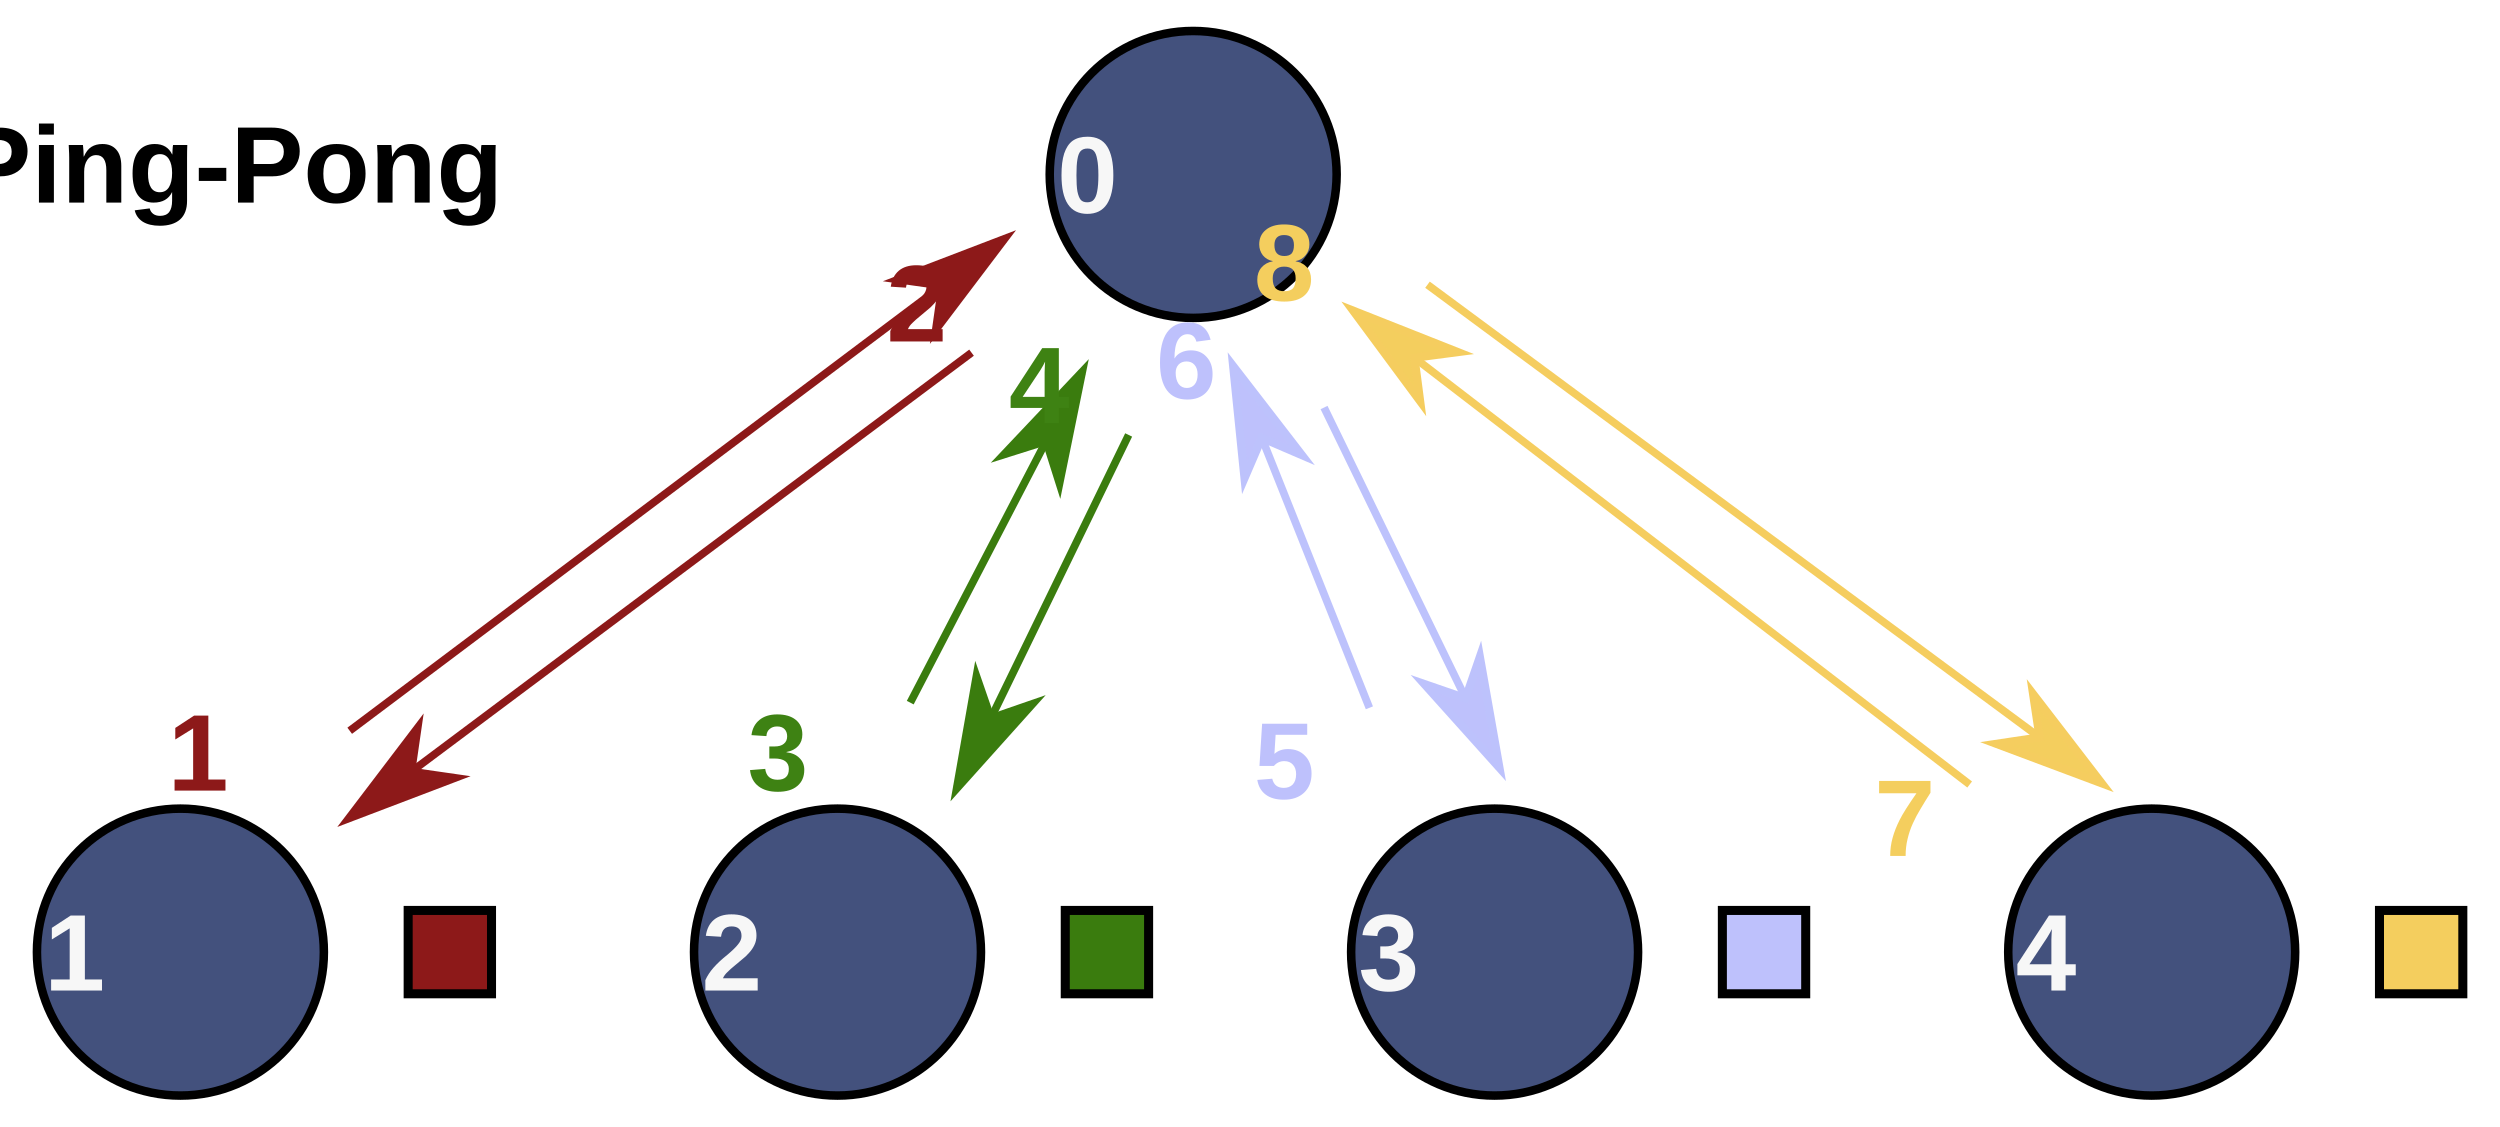
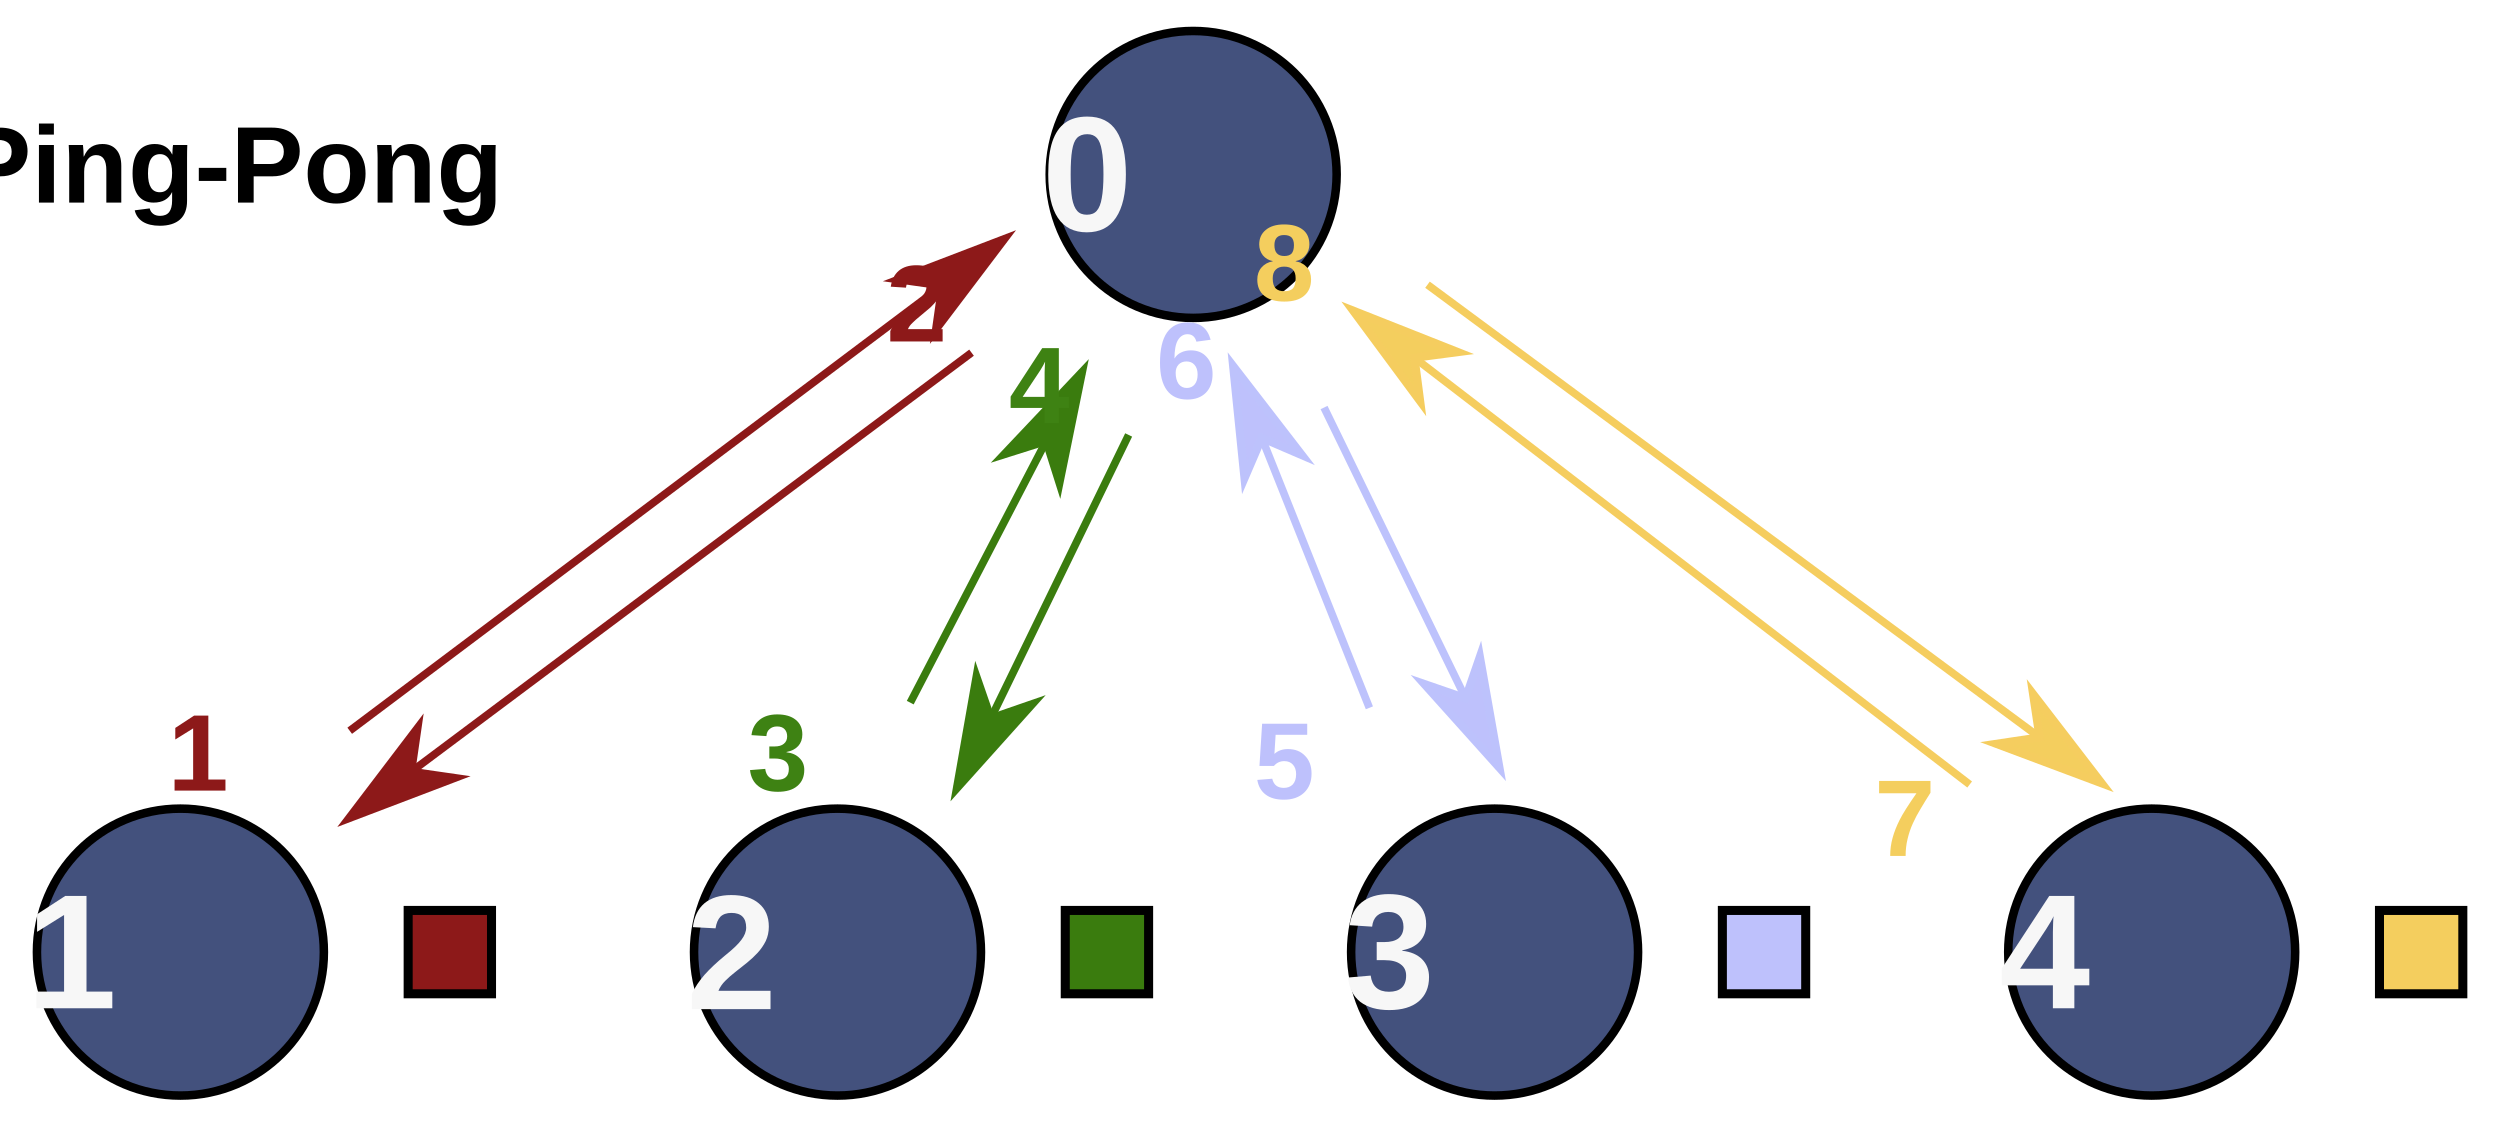
<svg xmlns="http://www.w3.org/2000/svg" xmlns:ns1="http://www.openswatchbook.org/uri/2009/osb" width="162mm" height="73mm" viewBox="0 0 162 73" version="1.1" id="svg8">
  <defs id="defs2">
    <marker style="overflow:visible" id="marker3677" refX="0" refY="0" orient="auto">
      <path transform="matrix(0.8,0,0,0.8,10,0)" style="fill:#f4ce5e;fill-opacity:1;fill-rule:evenodd;stroke:#f5cd5f;stroke-width:1pt;stroke-opacity:1" d="M 0,0 5,-5 -12.5,0 5,5 Z" id="path3675" />
    </marker>
    <marker orient="auto" refY="0" refX="0" id="marker3673" style="overflow:visible">
      <path id="path3671" d="M 0,0 5,-5 -12.5,0 5,5 Z" style="fill:#bec1fc;fill-opacity:1;fill-rule:evenodd;stroke:#bdc2fc;stroke-width:1pt;stroke-opacity:1" transform="matrix(0.8,0,0,0.8,10,0)" />
    </marker>
    <marker orient="auto" refY="0" refX="0" id="marker3669" style="overflow:visible">
      <path id="path3667" d="M 0,0 5,-5 -12.5,0 5,5 Z" style="fill:#f4ce5e;fill-opacity:1;fill-rule:evenodd;stroke:#f5cd5f;stroke-width:1pt;stroke-opacity:1" transform="matrix(0.8,0,0,0.8,10,0)" />
    </marker>
    <marker style="overflow:visible" id="marker3663" refX="0" refY="0" orient="auto">
      <path transform="matrix(0.8,0,0,0.8,10,0)" style="fill:#bec1fc;fill-opacity:1;fill-rule:evenodd;stroke:#bdc2fc;stroke-width:1pt;stroke-opacity:1" d="M 0,0 5,-5 -12.5,0 5,5 Z" id="path3661" />
    </marker>
    <marker orient="auto" refY="0" refX="0" id="marker3641" style="overflow:visible">
      <path id="path3639" d="M 0,0 5,-5 -12.5,0 5,5 Z" style="fill:#3a7c0e;fill-opacity:1;fill-rule:evenodd;stroke:#3a7c0e;stroke-width:1pt;stroke-opacity:1" transform="matrix(0.8,0,0,0.8,10,0)" />
    </marker>
    <marker style="overflow:visible" id="marker3631" refX="0" refY="0" orient="auto">
      <path transform="matrix(0.8,0,0,0.8,10,0)" style="fill:#8d1919;fill-opacity:1;fill-rule:evenodd;stroke:#8d1919;stroke-width:1pt;stroke-opacity:1" d="M 0,0 5,-5 -12.5,0 5,5 Z" id="path3629" />
    </marker>
    <marker style="overflow:visible" id="marker13223" refX="0" refY="0" orient="auto">
      <path transform="matrix(0.8,0,0,0.8,10,0)" style="fill:#f4ce5e;fill-opacity:1;fill-rule:evenodd;stroke:#f4ce5e;stroke-width:1pt;stroke-opacity:1" d="M 0,0 5,-5 -12.5,0 5,5 Z" id="path13221" />
    </marker>
    <marker style="overflow:visible" id="marker11427" refX="0" refY="0" orient="auto">
      <path transform="matrix(0.8,0,0,0.8,10,0)" style="fill:#3a7c0e;fill-opacity:1;fill-rule:evenodd;stroke:#3a7c0e;stroke-width:1pt;stroke-opacity:1" d="M 0,0 5,-5 -12.5,0 5,5 Z" id="path11425" />
    </marker>
    <marker style="overflow:visible" id="marker4589" refX="0" refY="0" orient="auto">
      <path transform="scale(-0.6)" d="M 8.719,4.034 -2.207,0.016 8.719,-4.002 c -1.745,2.372 -1.735,5.617 -6e-7,8.035 z" style="fill:#000000;fill-opacity:1;fill-rule:evenodd;stroke:#000000;stroke-width:0.625;stroke-linejoin:round;stroke-opacity:1" id="path4587" />
    </marker>
    <marker orient="auto" refY="0" refX="0" id="Arrow1Send" style="overflow:visible">
      <path id="path948" d="M 0,0 5,-5 -12.5,0 5,5 Z" style="fill:#000000;fill-opacity:1;fill-rule:evenodd;stroke:#000000;stroke-width:1pt;stroke-opacity:1" transform="matrix(-0.2,0,0,-0.2,-1.2,0)" />
    </marker>
    <marker orient="auto" refY="0" refX="0" id="TriangleOutS" style="overflow:visible">
      <path id="path1081" d="M 5.77,0 -2.88,5 V -5 Z" style="fill:#000000;fill-opacity:1;fill-rule:evenodd;stroke:#000000;stroke-width:1pt;stroke-opacity:1" transform="scale(0.2)" />
    </marker>
    <marker orient="auto" refY="0" refX="0" id="marker4029" style="overflow:visible">
      <path id="path4027" style="fill:#000000;fill-opacity:1;fill-rule:evenodd;stroke:#000000;stroke-width:0.625;stroke-linejoin:round;stroke-opacity:1" d="M 8.719,4.034 -2.207,0.016 8.719,-4.002 c -1.745,2.372 -1.735,5.617 -6e-7,8.035 z" transform="scale(-0.6)" />
    </marker>
    <marker orient="auto" refY="0" refX="0" id="marker3953" style="overflow:visible">
      <path id="path3951" d="M 0,0 5,-5 -12.5,0 5,5 Z" style="fill:#000000;fill-opacity:1;fill-rule:evenodd;stroke:#000000;stroke-width:1pt;stroke-opacity:1" transform="matrix(-0.4,0,0,-0.4,-4,0)" />
    </marker>
    <marker orient="auto" refY="0" refX="0" id="Arrow1Mend" style="overflow:visible">
      <path id="path942" d="M 0,0 5,-5 -12.5,0 5,5 Z" style="fill:#000000;fill-opacity:1;fill-rule:evenodd;stroke:#000000;stroke-width:1pt;stroke-opacity:1" transform="matrix(-0.4,0,0,-0.4,-4,0)" />
    </marker>
    <marker orient="auto" refY="0" refX="0" id="Arrow2Mend" style="overflow:visible">
      <path id="path960" style="fill:#000000;fill-opacity:1;fill-rule:evenodd;stroke:#000000;stroke-width:0.625;stroke-linejoin:round;stroke-opacity:1" d="M 8.719,4.034 -2.207,0.016 8.719,-4.002 c -1.745,2.372 -1.735,5.617 -6e-7,8.035 z" transform="scale(-0.6)" />
    </marker>
    <marker style="overflow:visible" id="marker3275" refX="0" refY="0" orient="auto">
      <path transform="matrix(-1.1,0,0,-1.1,-1.1,0)" d="M 8.719,4.034 -2.207,0.016 8.719,-4.002 c -1.745,2.372 -1.735,5.617 -6e-7,8.035 z" style="fill:#000000;fill-opacity:1;fill-rule:evenodd;stroke:#000000;stroke-width:0.625;stroke-linejoin:round;stroke-opacity:1" id="path3273" />
    </marker>
    <marker orient="auto" refY="0" refX="0" id="marker1671" style="overflow:visible">
      <path id="path1669" d="M 0,0 5,-5 -12.5,0 5,5 Z" style="fill:#000000;fill-opacity:1;fill-rule:evenodd;stroke:#000000;stroke-width:1pt;stroke-opacity:1" transform="matrix(-0.8,0,0,-0.8,-10,0)" />
    </marker>
    <marker orient="auto" refY="0" refX="0" id="Arrow1Lstart" style="overflow:visible">
      <path id="path933" d="M 0,0 5,-5 -12.5,0 5,5 Z" style="fill:#000000;fill-opacity:1;fill-rule:evenodd;stroke:#000000;stroke-width:1pt;stroke-opacity:1" transform="matrix(0.8,0,0,0.8,10,0)" />
    </marker>
    <marker orient="auto" refY="0" refX="0" id="marker1273" style="overflow:visible">
      <path id="path1271" d="M 0,0 5,-5 -12.5,0 5,5 Z" style="fill:#000000;fill-opacity:1;fill-rule:evenodd;stroke:#000000;stroke-width:1pt;stroke-opacity:1" transform="matrix(-0.8,0,0,-0.8,-10,0)" />
    </marker>
    <marker orient="auto" refY="0" refX="0" id="TriangleInL" style="overflow:visible">
      <path id="path1066" d="M 5.77,0 -2.88,5 V -5 Z" style="fill:#000000;fill-opacity:1;fill-rule:evenodd;stroke:#000000;stroke-width:1pt;stroke-opacity:1" transform="scale(-0.8)" />
    </marker>
    <marker orient="auto" refY="0" refX="0" id="Arrow1Lend" style="overflow:visible">
      <path id="path936" d="M 0,0 5,-5 -12.5,0 5,5 Z" style="fill:#000000;fill-opacity:1;fill-rule:evenodd;stroke:#000000;stroke-width:1pt;stroke-opacity:1" transform="matrix(-0.8,0,0,-0.8,-10,0)" />
    </marker>
    <marker style="overflow:visible" id="marker6441" refX="0" refY="0" orient="auto">
      <path transform="matrix(0.8,0,0,0.8,10,0)" style="fill:#000000;fill-opacity:1;fill-rule:evenodd;stroke:#000000;stroke-width:1pt;stroke-opacity:1" d="M 0,0 5,-5 -12.5,0 5,5 Z" id="path6439" />
    </marker>
    <marker style="overflow:visible" id="marker5866" refX="0" refY="0" orient="auto">
      <path transform="scale(0.4)" style="fill:#000000;fill-opacity:1;fill-rule:evenodd;stroke:#000000;stroke-width:1pt;stroke-opacity:1" d="M 5.77,0 -2.88,5 V -5 Z" id="path5864" />
    </marker>
    <marker style="overflow:visible" id="marker5862" refX="0" refY="0" orient="auto">
      <path transform="scale(0.4)" style="fill:#000000;fill-opacity:1;fill-rule:evenodd;stroke:#000000;stroke-width:1pt;stroke-opacity:1" d="M 5.77,0 -2.88,5 V -5 Z" id="path5860" />
    </marker>
    <marker style="overflow:visible" id="marker5858" refX="0" refY="0" orient="auto">
      <path transform="scale(0.4)" style="fill:#000000;fill-opacity:1;fill-rule:evenodd;stroke:#000000;stroke-width:1pt;stroke-opacity:1" d="M 5.77,0 -2.88,5 V -5 Z" id="path5856" />
    </marker>
    <marker style="overflow:visible" id="TriangleOutL" refX="0" refY="0" orient="auto">
      <path transform="scale(0.8)" style="fill:#000000;fill-opacity:1;fill-rule:evenodd;stroke:#000000;stroke-width:1pt;stroke-opacity:1" d="M 5.77,0 -2.88,5 V -5 Z" id="path3096" />
    </marker>
    <marker style="overflow:visible" id="TriangleOutM" refX="0" refY="0" orient="auto">
      <path transform="scale(0.4)" style="fill:#000000;fill-opacity:1;fill-rule:evenodd;stroke:#000000;stroke-width:1pt;stroke-opacity:1" d="M 5.77,0 -2.88,5 V -5 Z" id="path3099" />
    </marker>
    <marker style="overflow:visible" id="marker5850" refX="0" refY="0" orient="auto">
      <path transform="matrix(-0.8,0,0,-0.8,-10,0)" style="fill:#000000;fill-opacity:1;fill-rule:evenodd;stroke:#000000;stroke-width:1pt;stroke-opacity:1" d="M 0,0 5,-5 -12.5,0 5,5 Z" id="path5848" />
    </marker>
    <linearGradient ns1:paint="solid" id="linearGradient9526">
      <stop id="stop9524" offset="0" style="stop-color:#ffffff;stop-opacity:1;" />
    </linearGradient>
    <marker orient="auto" refY="0" refX="0" id="marker8080" style="overflow:visible">
      <path id="path8078" d="M 5.77,0 -2.88,5 V -5 Z" style="fill:#000000;fill-opacity:1;fill-rule:evenodd;stroke:#000000;stroke-width:1pt;stroke-opacity:1" transform="scale(0.8)" />
    </marker>
    <marker orient="auto" refY="0" refX="0" id="marker7624" style="overflow:visible">
      <path id="path7622" d="M 5.77,0 -2.88,5 V -5 Z" style="fill:#000000;fill-opacity:1;fill-rule:evenodd;stroke:#000000;stroke-width:1pt;stroke-opacity:1" transform="scale(0.8)" />
    </marker>
    <marker style="overflow:visible" id="Arrow2Lend" refX="0" refY="0" orient="auto">
      <path transform="matrix(-1.1,0,0,-1.1,-1.1,0)" d="M 8.719,4.034 -2.207,0.016 8.719,-4.002 c -1.745,2.372 -1.735,5.617 -6e-7,8.035 z" style="fill:#000000;fill-opacity:1;fill-rule:evenodd;stroke:#000000;stroke-width:0.625;stroke-linejoin:round;stroke-opacity:1" id="path5519" />
    </marker>
    <marker style="overflow:visible" id="Arrow1Lstart-9" refX="0" refY="0" orient="auto">
      <path transform="matrix(0.8,0,0,0.8,10,0)" style="fill:#000000;fill-opacity:1;fill-rule:evenodd;stroke:#000000;stroke-width:1pt;stroke-opacity:1" d="M 0,0 5,-5 -12.5,0 5,5 Z" id="path5498" />
    </marker>
    <marker style="overflow:visible" id="Arrow1Lend-0" refX="0" refY="0" orient="auto">
      <path transform="matrix(-0.8,0,0,-0.8,-10,0)" style="fill:#000000;fill-opacity:1;fill-rule:evenodd;stroke:#000000;stroke-width:1pt;stroke-opacity:1" d="M 0,0 5,-5 -12.5,0 5,5 Z" id="path5501" />
    </marker>
    <linearGradient ns1:paint="solid" id="linearGradient4715">
      <stop id="stop4713" offset="0" style="stop-color:#000000;stop-opacity:1;" />
    </linearGradient>
    <marker orient="auto" refY="0" refX="0" id="marker3397" style="overflow:visible">
      <path id="path3395" d="M 0,0 5,-5 -12.5,0 5,5 Z" style="fill:#000000;fill-opacity:1;fill-rule:evenodd;stroke:#000000;stroke-width:1pt;stroke-opacity:1" transform="matrix(0.8,0,0,0.8,10,0)" />
    </marker>
    <marker style="overflow:visible" id="marker3393" refX="0" refY="0" orient="auto">
      <path transform="matrix(0.8,0,0,0.8,10,0)" style="fill:#000000;fill-opacity:1;fill-rule:evenodd;stroke:#000000;stroke-width:1pt;stroke-opacity:1" d="M 0,0 5,-5 -12.5,0 5,5 Z" id="path3391" />
    </marker>
    <marker orient="auto" refY="0" refX="0" id="marker3217" style="overflow:visible">
      <path id="path2954" d="M 0,0 5,-5 -12.5,0 5,5 Z" style="fill:#8d1919;fill-opacity:1;fill-rule:evenodd;stroke:#8d1919;stroke-width:1pt;stroke-opacity:1" transform="matrix(0.8,0,0,0.8,10,0)" />
    </marker>
    <marker style="overflow:visible" id="marker8080-7" refX="0" refY="0" orient="auto">
      <path transform="scale(0.8)" style="fill:#000000;fill-opacity:1;fill-rule:evenodd;stroke:#000000;stroke-width:1pt;stroke-opacity:1" d="M 5.77,0 -2.88,5 V -5 Z" id="path8078-7" />
    </marker>
    <marker style="overflow:visible" id="marker7624-2" refX="0" refY="0" orient="auto">
      <path transform="scale(0.8)" style="fill:#000000;fill-opacity:1;fill-rule:evenodd;stroke:#000000;stroke-width:1pt;stroke-opacity:1" d="M 5.77,0 -2.88,5 V -5 Z" id="path7622-0" />
    </marker>
    <marker orient="auto" refY="0" refX="0" id="Arrow2Lend-9" style="overflow:visible">
      <path id="path5519-0" style="fill:#000000;fill-opacity:1;fill-rule:evenodd;stroke:#000000;stroke-width:0.625;stroke-linejoin:round;stroke-opacity:1" d="M 8.719,4.034 -2.207,0.016 8.719,-4.002 c -1.745,2.372 -1.735,5.617 -6e-7,8.035 z" transform="matrix(-1.1,0,0,-1.1,-1.1,0)" />
    </marker>
    <marker orient="auto" refY="0" refX="0" id="Arrow1Lstart-7" style="overflow:visible">
      <path id="path5498-1" d="M 0,0 5,-5 -12.5,0 5,5 Z" style="fill:#000000;fill-opacity:1;fill-rule:evenodd;stroke:#000000;stroke-width:1pt;stroke-opacity:1" transform="matrix(0.8,0,0,0.8,10,0)" />
    </marker>
    <marker orient="auto" refY="0" refX="0" id="Arrow1Lend-6" style="overflow:visible">
      <path id="path5501-0" d="M 0,0 5,-5 -12.5,0 5,5 Z" style="fill:#000000;fill-opacity:1;fill-rule:evenodd;stroke:#000000;stroke-width:1pt;stroke-opacity:1" transform="matrix(-0.8,0,0,-0.8,-10,0)" />
    </marker>
  </defs>
  <g id="layer1" transform="translate(0,-224)">
    <circle style="opacity:1;fill:#43517d;fill-opacity:1;stroke:#000000;stroke-width:0.554;stroke-opacity:1" id="path94" cx="77.318" cy="235.304" r="9.297" />
    <circle r="9.297" cy="285.696" cx="11.69" id="circle102" style="opacity:1;fill:#43517d;fill-opacity:1;stroke:#000000;stroke-width:0.554;stroke-opacity:1" />
    <rect y="282.996" x="26.449" height="5.401" width="5.401" id="rect104" style="opacity:1;fill:#8d1919;fill-opacity:1;stroke:#000000;stroke-width:0.586;stroke-opacity:1" />
    <circle style="opacity:1;fill:#43517d;fill-opacity:1;stroke:#000000;stroke-width:0.554;stroke-opacity:1" id="circle108" cx="54.27" cy="285.696" r="9.297" />
    <rect style="opacity:1;fill:#3a7c0e;fill-opacity:1;stroke:#000000;stroke-width:0.586;stroke-opacity:1" id="rect110" width="5.401" height="5.401" x="69.029" y="282.996" />
    <circle r="9.297" cy="285.696" cx="96.85" id="circle114" style="opacity:1;fill:#43517d;fill-opacity:1;stroke:#000000;stroke-width:0.554;stroke-opacity:1" />
    <rect y="282.996" x="111.609" height="5.401" width="5.401" id="rect116" style="opacity:1;fill:#bec1fc;fill-opacity:1;stroke:#000000;stroke-width:0.586;stroke-opacity:1" />
    <circle style="opacity:1;fill:#43517d;fill-opacity:1;stroke:#000000;stroke-width:0.554;stroke-opacity:1" id="circle120" cx="139.43" cy="285.696" r="9.297" />
    <rect style="opacity:1;fill:#f4ce5e;fill-opacity:1;stroke:#000000;stroke-width:0.586;stroke-opacity:1" id="rect122" width="5.401" height="5.401" x="154.19" y="282.996" />
    <text id="text15760-4" y="237.131" x="21.833" style="font-style:normal;font-weight:normal;font-size:10.583px;line-height:1.25;font-family:sans-serif;letter-spacing:0px;word-spacing:0px;fill:#000000;fill-opacity:1;stroke:none;stroke-width:0.265" xml:space="preserve">
      <tspan id="tspan15758-4" style="font-style:normal;font-variant:normal;font-weight:bold;font-stretch:normal;font-size:7.056px;font-family:Arial;-inkscape-font-specification:'Arial, Bold';font-variant-ligatures:normal;font-variant-caps:normal;font-variant-numeric:normal;font-feature-settings:normal;text-align:center;writing-mode:lr-tb;text-anchor:middle;fill:#000000;fill-opacity:1;stroke-width:0.265" y="237.131" x="21.833">Ping-Pong</tspan>
    </text>
-     <text xml:space="preserve" style="font-style:normal;font-weight:normal;font-size:10.583px;line-height:1.25;font-family:sans-serif;letter-spacing:0px;word-spacing:0px;fill:#f7f7f7;fill-opacity:1;stroke:none;stroke-width:0.265" x="77.346" y="237.796" id="text13647">
-       <tspan x="77.346" y="237.796" style="font-style:normal;font-variant:normal;font-weight:bold;font-stretch:normal;font-size:7.056px;font-family:Arial;-inkscape-font-specification:'Arial, Bold';font-variant-ligatures:normal;font-variant-caps:normal;font-variant-numeric:normal;font-feature-settings:normal;text-align:center;writing-mode:lr-tb;text-anchor:middle;fill:#f7f7f7;fill-opacity:1;stroke-width:0.265" id="tspan13645">0</tspan>
+     <text xml:space="preserve" style="font-style:normal;font-weight:normal;font-size:10.583px;line-height:1.25;font-family:sans-serif;letter-spacing:0px;word-spacing:0px;fill:#f7f7f7;fill-opacity:1;stroke:none;stroke-width:0.265" x="77.328" y="238.947" id="text13647">
+       <tspan x="77.328" y="238.947" style="font-style:normal;font-variant:normal;font-weight:bold;font-stretch:normal;font-size:10.583px;font-family:Arial;-inkscape-font-specification:'Arial, Bold';font-variant-ligatures:normal;font-variant-caps:normal;font-variant-numeric:normal;font-feature-settings:normal;text-align:center;writing-mode:lr-tb;text-anchor:middle;fill:#f7f7f7;fill-opacity:1;stroke-width:0.265" id="tspan13645">0</tspan>
    </text>
-     <text id="text13651" y="288.189" x="11.718" style="font-style:normal;font-weight:normal;font-size:10.583px;line-height:1.25;font-family:sans-serif;letter-spacing:0px;word-spacing:0px;fill:#f7f7f7;fill-opacity:1;stroke:none;stroke-width:0.265" xml:space="preserve">
-       <tspan id="tspan13649" style="font-style:normal;font-variant:normal;font-weight:bold;font-stretch:normal;font-size:7.056px;font-family:Arial;-inkscape-font-specification:'Arial, Bold';font-variant-ligatures:normal;font-variant-caps:normal;font-variant-numeric:normal;font-feature-settings:normal;text-align:center;writing-mode:lr-tb;text-anchor:middle;fill:#f7f7f7;fill-opacity:1;stroke-width:0.265" y="288.189" x="11.718">1</tspan>
+     <text id="text13651" y="289.337" x="11.507" style="font-style:normal;font-weight:normal;font-size:10.583px;line-height:1.25;font-family:sans-serif;letter-spacing:0px;word-spacing:0px;fill:#f7f7f7;fill-opacity:1;stroke:none;stroke-width:0.265" xml:space="preserve">
+       <tspan id="tspan13649" style="font-style:normal;font-variant:normal;font-weight:bold;font-stretch:normal;font-size:10.583px;font-family:Arial;-inkscape-font-specification:'Arial, Bold';font-variant-ligatures:normal;font-variant-caps:normal;font-variant-numeric:normal;font-feature-settings:normal;text-align:center;writing-mode:lr-tb;text-anchor:middle;fill:#f7f7f7;fill-opacity:1;stroke-width:0.265" y="289.337" x="11.507">1</tspan>
    </text>
-     <text xml:space="preserve" style="font-style:normal;font-weight:normal;font-size:10.583px;line-height:1.25;font-family:sans-serif;letter-spacing:0px;word-spacing:0px;fill:#f7f7f7;fill-opacity:1;stroke:none;stroke-width:0.265" x="54.298" y="288.189" id="text13655">
-       <tspan x="54.298" y="288.189" style="font-style:normal;font-variant:normal;font-weight:bold;font-stretch:normal;font-size:7.056px;font-family:Arial;-inkscape-font-specification:'Arial, Bold';font-variant-ligatures:normal;font-variant-caps:normal;font-variant-numeric:normal;font-feature-settings:normal;text-align:center;writing-mode:lr-tb;text-anchor:middle;fill:#f7f7f7;fill-opacity:1;stroke-width:0.265" id="tspan13653">2</tspan>
+     <text xml:space="preserve" style="font-style:normal;font-weight:normal;font-size:10.583px;line-height:1.25;font-family:sans-serif;letter-spacing:0px;word-spacing:0px;fill:#f7f7f7;fill-opacity:1;stroke:none;stroke-width:0.265" x="54.301" y="289.391" id="text13655">
+       <tspan x="54.301" y="289.391" style="font-style:normal;font-variant:normal;font-weight:bold;font-stretch:normal;font-size:10.583px;font-family:Arial;-inkscape-font-specification:'Arial, Bold';font-variant-ligatures:normal;font-variant-caps:normal;font-variant-numeric:normal;font-feature-settings:normal;text-align:center;writing-mode:lr-tb;text-anchor:middle;fill:#f7f7f7;fill-opacity:1;stroke-width:0.265" id="tspan13653">2</tspan>
    </text>
-     <text id="text13659" y="288.189" x="96.878" style="font-style:normal;font-weight:normal;font-size:10.583px;line-height:1.25;font-family:sans-serif;letter-spacing:0px;word-spacing:0px;fill:#f7f7f7;fill-opacity:1;stroke:none;stroke-width:0.265" xml:space="preserve">
-       <tspan id="tspan13657" style="font-style:normal;font-variant:normal;font-weight:bold;font-stretch:normal;font-size:7.056px;font-family:Arial;-inkscape-font-specification:'Arial, Bold';font-variant-ligatures:normal;font-variant-caps:normal;font-variant-numeric:normal;font-feature-settings:normal;text-align:center;writing-mode:lr-tb;text-anchor:middle;fill:#f7f7f7;fill-opacity:1;stroke-width:0.265" y="288.189" x="96.878">3</tspan>
+     <text id="text13659" y="289.332" x="96.923" style="font-style:normal;font-weight:normal;font-size:10.583px;line-height:1.25;font-family:sans-serif;letter-spacing:0px;word-spacing:0px;fill:#f7f7f7;fill-opacity:1;stroke:none;stroke-width:0.265" xml:space="preserve">
+       <tspan id="tspan13657" style="font-style:normal;font-variant:normal;font-weight:bold;font-stretch:normal;font-size:10.583px;font-family:Arial;-inkscape-font-specification:'Arial, Bold';font-variant-ligatures:normal;font-variant-caps:normal;font-variant-numeric:normal;font-feature-settings:normal;text-align:center;writing-mode:lr-tb;text-anchor:middle;fill:#f7f7f7;fill-opacity:1;stroke-width:0.265" y="289.332" x="96.923">3</tspan>
    </text>
-     <text xml:space="preserve" style="font-style:normal;font-weight:normal;font-size:10.583px;line-height:1.25;font-family:sans-serif;letter-spacing:0px;word-spacing:0px;fill:#f7f7f7;fill-opacity:1;stroke:none;stroke-width:0.265" x="139.458" y="288.189" id="text13663">
-       <tspan x="139.458" y="288.189" style="font-style:normal;font-variant:normal;font-weight:bold;font-stretch:normal;font-size:7.056px;font-family:Arial;-inkscape-font-specification:'Arial, Bold';font-variant-ligatures:normal;font-variant-caps:normal;font-variant-numeric:normal;font-feature-settings:normal;text-align:center;writing-mode:lr-tb;text-anchor:middle;fill:#f7f7f7;fill-opacity:1;stroke-width:0.265" id="tspan13661">4</tspan>
+     <text xml:space="preserve" style="font-style:normal;font-weight:normal;font-size:10.583px;line-height:1.25;font-family:sans-serif;letter-spacing:0px;word-spacing:0px;fill:#f7f7f7;fill-opacity:1;stroke:none;stroke-width:0.265" x="139.381" y="289.337" id="text13663">
+       <tspan x="139.381" y="289.337" style="font-style:normal;font-variant:normal;font-weight:bold;font-stretch:normal;font-size:10.583px;font-family:Arial;-inkscape-font-specification:'Arial, Bold';font-variant-ligatures:normal;font-variant-caps:normal;font-variant-numeric:normal;font-feature-settings:normal;text-align:center;writing-mode:lr-tb;text-anchor:middle;fill:#f7f7f7;fill-opacity:1;stroke-width:0.265" id="tspan13661">4</tspan>
    </text>
    <g id="g3635" transform="rotate(-3.622611,43.84781,258.2527)">
      <path id="path2952" d="M 21.492,275.627 63.638,248.083" style="fill:none;stroke:#8d1919;stroke-width:0.5;stroke-linecap:butt;stroke-linejoin:miter;stroke-miterlimit:4;stroke-dasharray:none;stroke-opacity:1;marker-start:url(#marker3217)" />
      <path style="fill:none;stroke:#8d1919;stroke-width:0.5;stroke-linecap:butt;stroke-linejoin:miter;stroke-miterlimit:4;stroke-dasharray:none;stroke-opacity:1;marker-start:url(#marker3631)" d="m 66.204,240.878 -44.328,29.11" id="path3627" />
    </g>
    <path id="path11423" d="m 62.016,275.053 11.121,-22.868" style="fill:none;stroke:#3a7c0e;stroke-width:0.5;stroke-linecap:butt;stroke-linejoin:miter;stroke-miterlimit:4;stroke-dasharray:none;stroke-opacity:1;marker-start:url(#marker11427)" />
    <path style="fill:none;stroke:#3a7c0e;stroke-width:0.5;stroke-linecap:butt;stroke-linejoin:miter;stroke-miterlimit:4;stroke-dasharray:none;stroke-opacity:1;marker-start:url(#marker3641)" d="M 70.105,248.133 58.984,269.531" id="path3637" />
    <path id="path3647" d="M 136.188,274.755 92.501,242.449" style="fill:#f4ce5e;stroke:#f5cd5f;stroke-width:0.5;stroke-linecap:butt;stroke-linejoin:miter;stroke-miterlimit:4;stroke-dasharray:none;stroke-opacity:1;marker-start:url(#marker3677)" />
    <path style="fill:#f4ce5e;stroke:#f5cd5f;stroke-width:0.5;stroke-linecap:butt;stroke-linejoin:miter;stroke-miterlimit:4;stroke-dasharray:none;stroke-opacity:1;marker-start:url(#marker3669)" d="m 87.689,244.134 39.945,30.702" id="path3649" />
    <path style="fill:#bec1fc;stroke:#bdc2fc;stroke-width:0.5;stroke-linecap:butt;stroke-linejoin:miter;stroke-miterlimit:4;stroke-dasharray:none;stroke-opacity:1;marker-start:url(#marker3673)" d="M 97.161,273.746 85.798,250.407" id="path3653" />
    <path id="path3655" d="m 79.912,247.73 8.824,22.136" style="fill:#bec1fc;stroke:#bdc2fc;stroke-width:0.5;stroke-linecap:butt;stroke-linejoin:miter;stroke-miterlimit:4;stroke-dasharray:none;stroke-opacity:1;marker-start:url(#marker3663)" />
    <text xml:space="preserve" style="font-style:normal;font-weight:normal;font-size:10.583px;line-height:1.25;font-family:sans-serif;letter-spacing:0px;word-spacing:0px;fill:#8d1919;fill-opacity:1;stroke:none;stroke-width:0.265" x="19.716" y="275.231" id="text3683">
      <tspan x="19.716" y="275.231" style="font-style:normal;font-variant:normal;font-weight:bold;font-stretch:normal;font-size:7.056px;font-family:Arial;-inkscape-font-specification:'Arial, Bold';font-variant-ligatures:normal;font-variant-caps:normal;font-variant-numeric:normal;font-feature-settings:normal;text-align:center;writing-mode:lr-tb;text-anchor:middle;fill:#8d1919;fill-opacity:1;stroke-width:0.265" id="tspan3681">1</tspan>
    </text>
    <text id="text3689" y="246.127" x="66.283" style="font-style:normal;font-weight:normal;font-size:10.583px;line-height:1.25;font-family:sans-serif;letter-spacing:0px;word-spacing:0px;fill:#8d1919;fill-opacity:1;stroke:none;stroke-width:0.265" xml:space="preserve">
      <tspan id="tspan3687" style="font-style:normal;font-variant:normal;font-weight:bold;font-stretch:normal;font-size:7.056px;font-family:Arial;-inkscape-font-specification:'Arial, Bold';font-variant-ligatures:normal;font-variant-caps:normal;font-variant-numeric:normal;font-feature-settings:normal;text-align:center;writing-mode:lr-tb;text-anchor:middle;fill:#8d1919;fill-opacity:1;stroke-width:0.265" y="246.127" x="66.283">2</tspan>
    </text>
    <text xml:space="preserve" style="font-style:normal;font-weight:normal;font-size:10.583px;line-height:1.25;font-family:sans-serif;letter-spacing:0px;word-spacing:0px;fill:#3e8213;fill-opacity:1;stroke:none;stroke-width:0.265" x="74.22" y="251.419" id="text3693">
      <tspan x="74.22" y="251.419" style="font-style:normal;font-variant:normal;font-weight:bold;font-stretch:normal;font-size:7.056px;font-family:Arial;-inkscape-font-specification:'Arial, Bold';font-variant-ligatures:normal;font-variant-caps:normal;font-variant-numeric:normal;font-feature-settings:normal;text-align:center;writing-mode:lr-tb;text-anchor:middle;fill:#3e8213;fill-opacity:1;stroke-width:0.265" id="tspan3691">4</tspan>
    </text>
    <text id="text3697" y="249.831" x="83.745" style="font-style:normal;font-weight:normal;font-size:10.583px;line-height:1.25;font-family:sans-serif;letter-spacing:0px;word-spacing:0px;fill:#bec1fc;fill-opacity:1;stroke:none;stroke-width:0.265" xml:space="preserve">
      <tspan id="tspan3695" style="font-style:normal;font-variant:normal;font-weight:bold;font-stretch:normal;font-size:7.056px;font-family:Arial;-inkscape-font-specification:'Arial, Bold';font-variant-ligatures:normal;font-variant-caps:normal;font-variant-numeric:normal;font-feature-settings:normal;text-align:center;writing-mode:lr-tb;text-anchor:middle;fill:#bec1fc;fill-opacity:1;stroke-width:0.265" y="249.831" x="83.745">6</tspan>
    </text>
    <text xml:space="preserve" style="font-style:normal;font-weight:normal;font-size:10.583px;line-height:1.25;font-family:sans-serif;letter-spacing:0px;word-spacing:0px;fill:#f4ce5e;fill-opacity:1;stroke:none;stroke-width:0.265" x="90.095" y="243.481" id="text3701">
      <tspan x="90.095" y="243.481" style="font-style:normal;font-variant:normal;font-weight:bold;font-stretch:normal;font-size:7.056px;font-family:Arial;-inkscape-font-specification:'Arial, Bold';font-variant-ligatures:normal;font-variant-caps:normal;font-variant-numeric:normal;font-feature-settings:normal;text-align:center;writing-mode:lr-tb;text-anchor:middle;fill:#f4ce5e;fill-opacity:1;stroke-width:0.265" id="tspan3699">8</tspan>
    </text>
    <text id="text3705" y="275.231" x="57.287" style="font-style:normal;font-weight:normal;font-size:10.583px;line-height:1.25;font-family:sans-serif;letter-spacing:0px;word-spacing:0px;fill:#3e8213;fill-opacity:1;stroke:none;stroke-width:0.265" xml:space="preserve">
      <tspan id="tspan3703" style="font-style:normal;font-variant:normal;font-weight:bold;font-stretch:normal;font-size:7.056px;font-family:Arial;-inkscape-font-specification:'Arial, Bold';font-variant-ligatures:normal;font-variant-caps:normal;font-variant-numeric:normal;font-feature-settings:normal;text-align:center;writing-mode:lr-tb;text-anchor:middle;fill:#3e8213;fill-opacity:1;stroke-width:0.265" y="275.231" x="57.287">3</tspan>
    </text>
    <text xml:space="preserve" style="font-style:normal;font-weight:normal;font-size:10.583px;line-height:1.25;font-family:sans-serif;letter-spacing:0px;word-spacing:0px;fill:#bec1fc;fill-opacity:1;stroke:none;stroke-width:0.265" x="90.095" y="275.76" id="text3709">
      <tspan x="90.095" y="275.76" style="font-style:normal;font-variant:normal;font-weight:bold;font-stretch:normal;font-size:7.056px;font-family:Arial;-inkscape-font-specification:'Arial, Bold';font-variant-ligatures:normal;font-variant-caps:normal;font-variant-numeric:normal;font-feature-settings:normal;text-align:center;writing-mode:lr-tb;text-anchor:middle;fill:#bec1fc;fill-opacity:1;stroke-width:0.265" id="tspan3707">5</tspan>
    </text>
    <text id="text3713" y="279.465" x="130.312" style="font-style:normal;font-weight:normal;font-size:10.583px;line-height:1.25;font-family:sans-serif;letter-spacing:0px;word-spacing:0px;fill:#f4ce5e;fill-opacity:1;stroke:none;stroke-width:0.265" xml:space="preserve">
      <tspan id="tspan3711" style="font-style:normal;font-variant:normal;font-weight:bold;font-stretch:normal;font-size:7.056px;font-family:Arial;-inkscape-font-specification:'Arial, Bold';font-variant-ligatures:normal;font-variant-caps:normal;font-variant-numeric:normal;font-feature-settings:normal;text-align:center;writing-mode:lr-tb;text-anchor:middle;fill:#f4ce5e;fill-opacity:1;stroke-width:0.265" y="279.465" x="130.312">7</tspan>
    </text>
  </g>
</svg>
